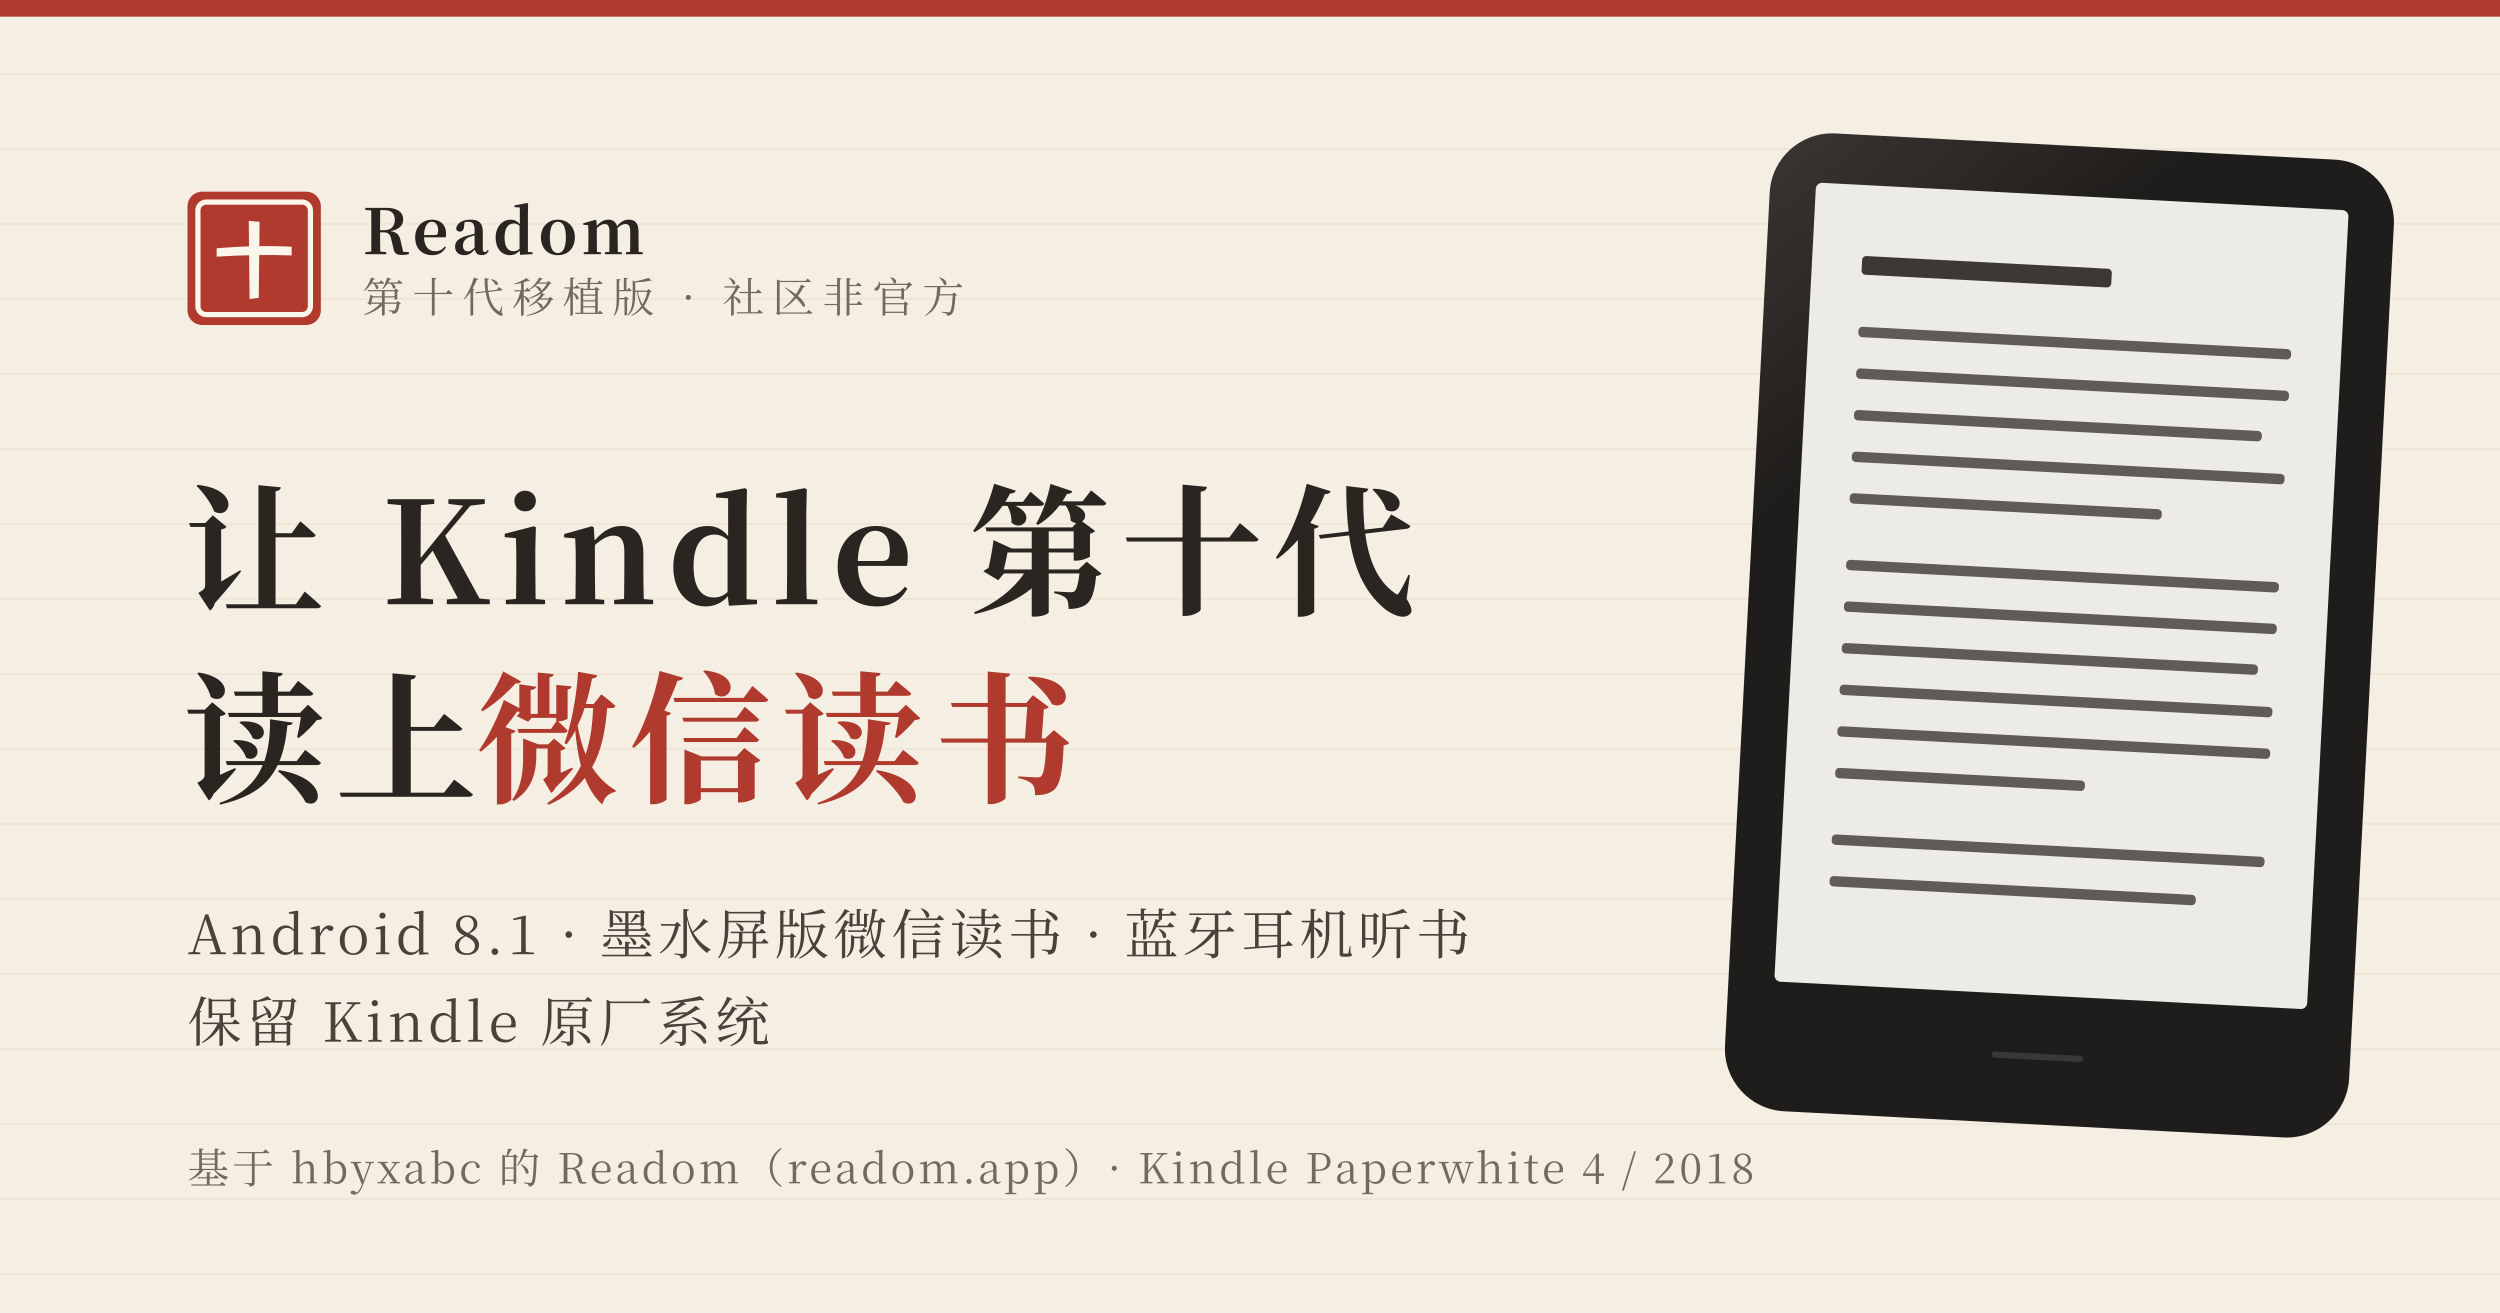
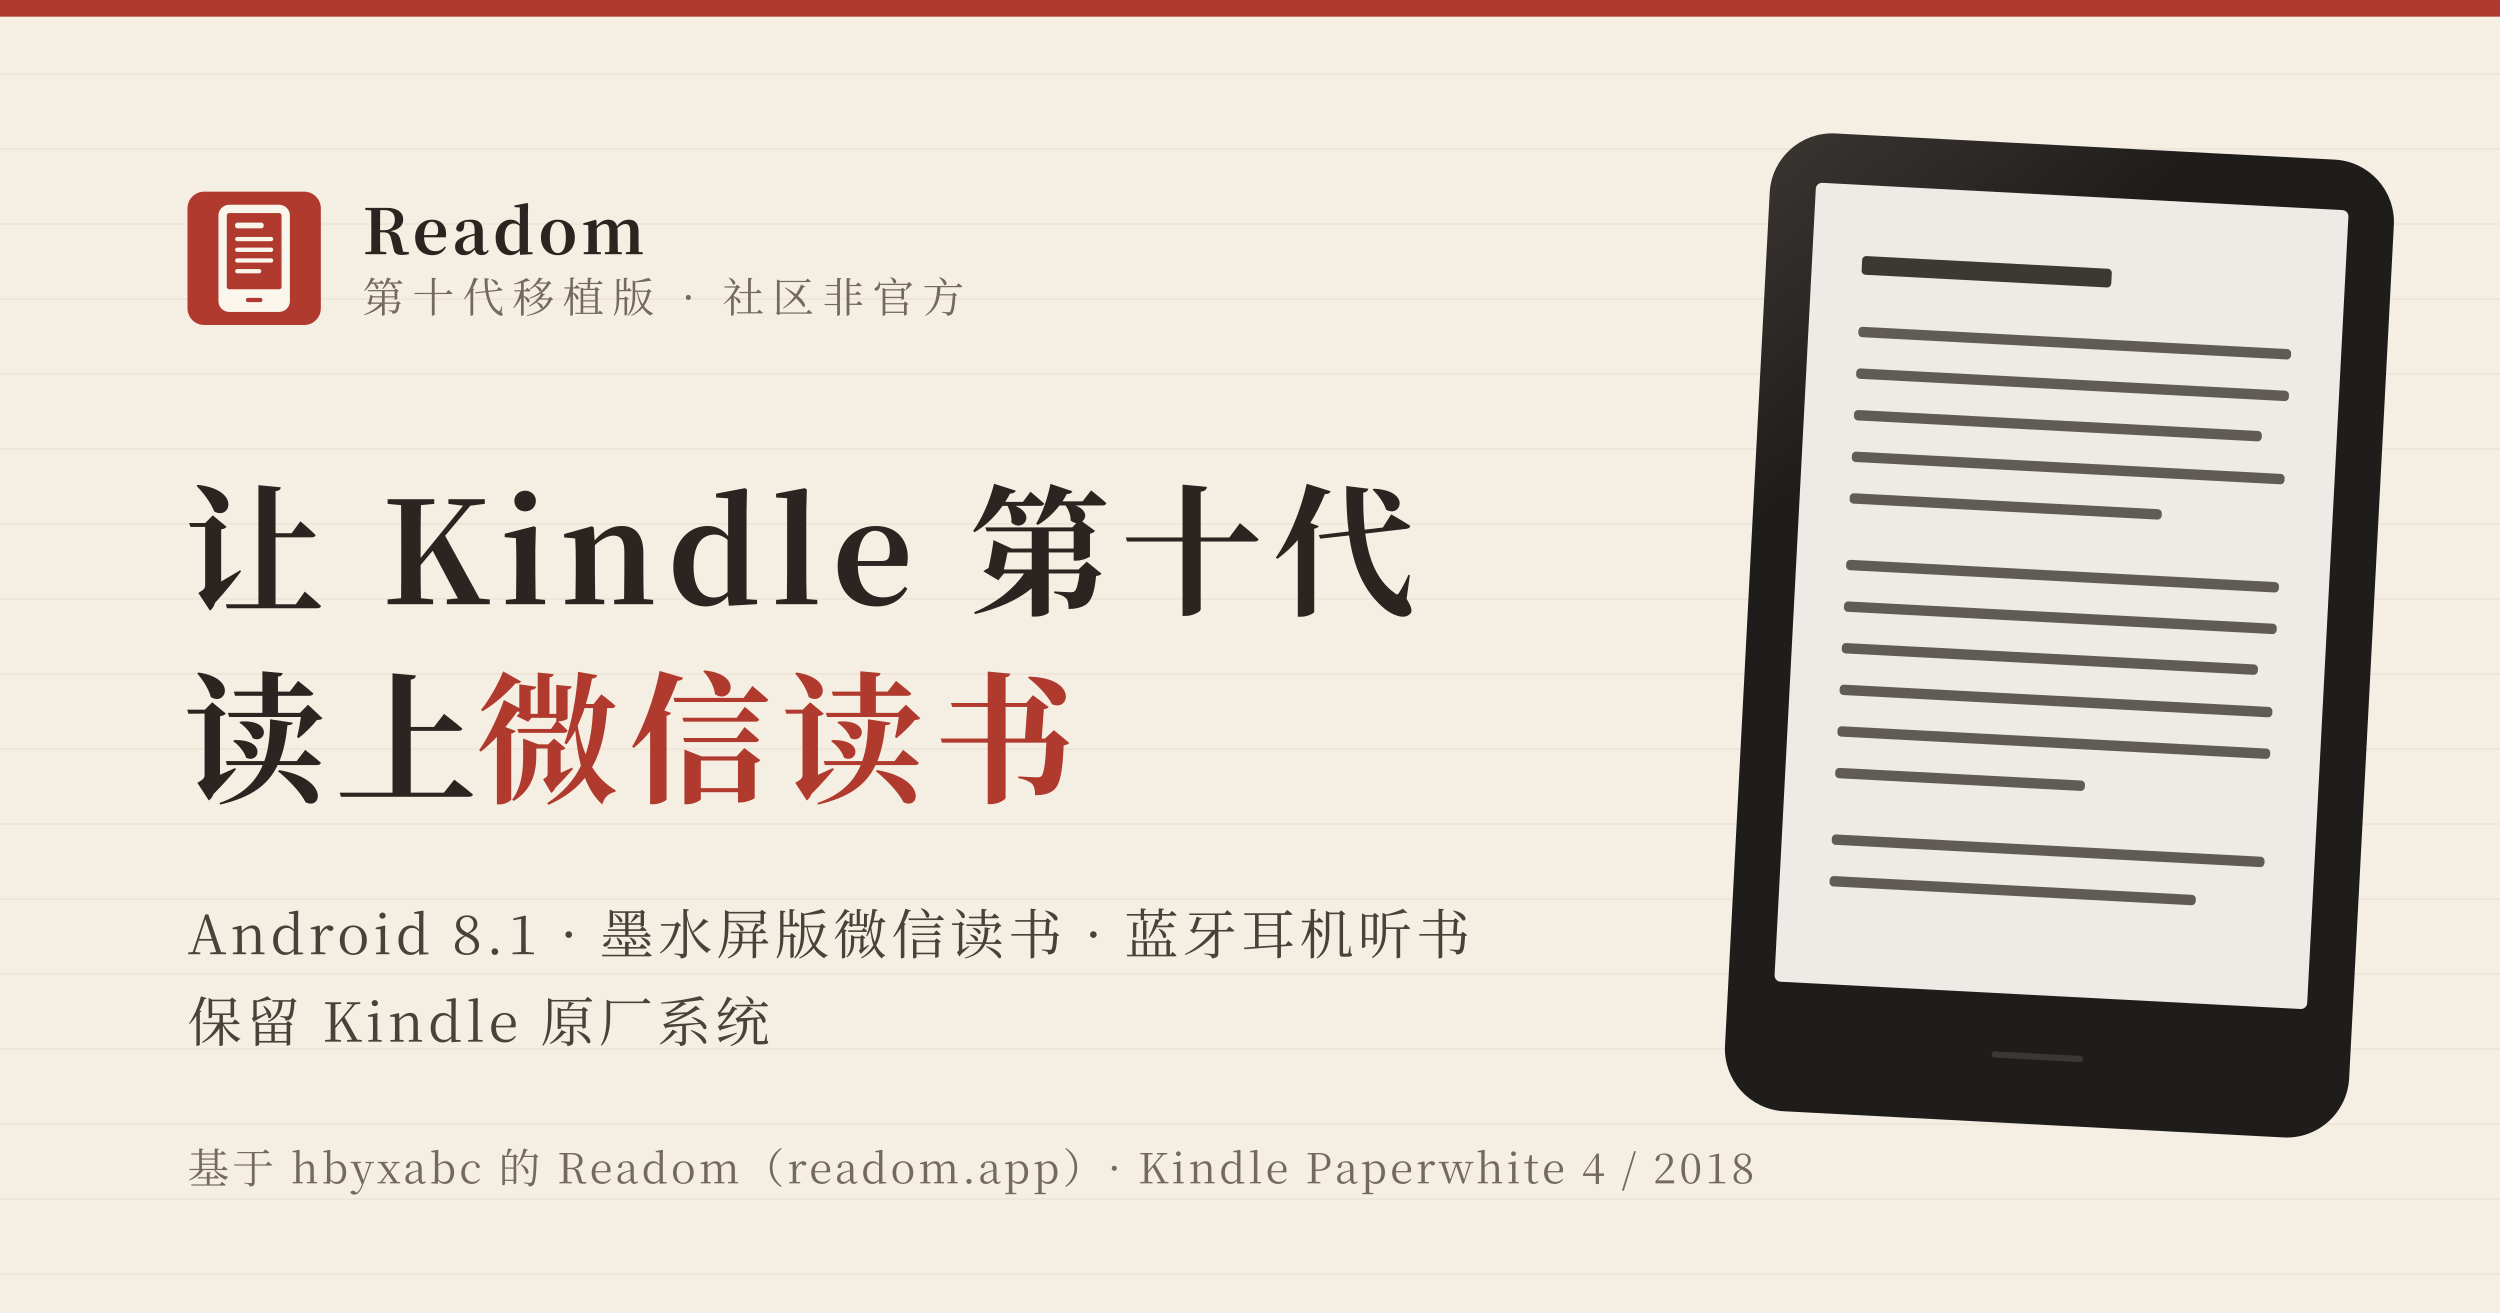
<svg xmlns="http://www.w3.org/2000/svg" width="1200" height="630" viewBox="0 0 1200 630">
  <defs>
    <pattern id="lines" width="1200" height="36" patternUnits="userSpaceOnUse">
      <rect width="1200" height="1" y="35" fill="#8c7350" fill-opacity=".07" />
    </pattern>
    <linearGradient id="bezel" x1="0" y1="0" x2=".6" y2="1">
      <stop offset="0" stop-color="#3a3632" />
      <stop offset=".3" stop-color="#1f1d1b" />
    </linearGradient>
  </defs>
  <rect width="1200" height="630" fill="#f5efe3" />
  <rect width="1200" height="630" fill="url(#lines)" />
  <rect x="0" y="0" width="1200" height="8" fill="#b03a2e" />
  <g transform="translate(90 92)">
-     <rect width="64" height="64" rx="7" fill="#b03a2e" />
-     <rect x="5" y="5" width="54" height="54" rx="4" fill="none" stroke="#fbf6ec" stroke-width="2.5" />
-     <path d="M14 27.2 Q32 25.6 50 26.4 L50 30.6 Q32 30 14 31.2 Z" fill="#fbf6ec" />
-     <path d="M29.4 14 L34.6 14.5 L34.2 51 L29.8 51.5 Z" fill="#fbf6ec" />
+     <g transform="translate(-4.571 -4.571) scale(1.142857)">
+       <rect x="4" y="4" width="56" height="56" rx="7" fill="#b03a2e" />
+       <rect x="17" y="9.5" width="30" height="45" rx="4.5" fill="#fbf6ec" />
+       <rect x="20.5" y="13" width="23" height="32" rx="1" fill="#b03a2e" />
+       <g fill="#fbf6ec">
+         <rect x="24" y="17" width="12" height="2.4" rx="1" />
+         <rect x="24" y="23" width="16" height="1.8" rx=".9" />
+         <rect x="24" y="27.5" width="16" height="1.8" rx=".9" />
+         <rect x="24" y="32" width="16" height="1.8" rx=".9" />
+         <rect x="24" y="36.5" width="11" height="1.8" rx=".9" />
+       </g>
+       <rect x="28.5" y="48.6" width="7" height="1.8" rx=".9" fill="#b03a2e" />
+     </g>
    <text x="84" y="30" font-family="Georgia, 'Noto Serif CJK SC', serif" font-size="30" font-weight="700" fill="#2a2520" letter-spacing="2">Readom</text>
    <text x="84" y="58" font-family="'Noto Serif CJK SC', 'Songti SC', serif" font-size="20" fill="#74695c" letter-spacing="4">第十代移植版 · 社区非官方</text>
  </g>
  <g font-family="'Noto Serif CJK SC', 'Songti SC', serif" fill="#2a2520">
    <text x="88" y="290" font-size="68" font-weight="700" letter-spacing="5">让 Kindle 第十代</text>
    <text x="88" y="380" font-size="68" font-weight="700" letter-spacing="5">读上<tspan fill="#b03a2e">微信读书</tspan>
    </text>
    <text x="90" y="458" font-size="26" fill="#4a423a" letter-spacing="2">Android 8.1 · 墨水屏版微信读书 · 蓝牙耳机听书</text>
    <text x="90" y="500" font-size="26" fill="#4a423a" letter-spacing="2">保留 Kindle 原厂系统</text>
    <text x="90" y="568" font-size="20" fill="#74695c" letter-spacing="1.5">基于 hbyxabc 的 Readom（readom.app）· Kindle Paperwhite 4 / 2018</text>
  </g>
  <g transform="translate(838 70) rotate(3 150 245)">
    <rect width="300" height="470" rx="30" fill="url(#bezel)" />
    <rect x="22" y="24" width="256" height="384" rx="3" fill="#ecebe6" />
    <g fill="#2a2520" fill-opacity=".72">
      <rect x="46" y="58" width="120" height="9" rx="2" fill-opacity=".9" />
      <rect x="46" y="92" width="208" height="5" rx="2" />
      <rect x="46" y="112" width="208" height="5" rx="2" />
      <rect x="46" y="132" width="196" height="5" rx="2" />
      <rect x="46" y="152" width="208" height="5" rx="2" />
      <rect x="46" y="172" width="150" height="5" rx="2" />
      <rect x="46" y="204" width="208" height="5" rx="2" />
      <rect x="46" y="224" width="208" height="5" rx="2" />
      <rect x="46" y="244" width="200" height="5" rx="2" />
      <rect x="46" y="264" width="208" height="5" rx="2" />
      <rect x="46" y="284" width="208" height="5" rx="2" />
      <rect x="46" y="304" width="120" height="5" rx="2" />
      <rect x="46" y="336" width="208" height="5" rx="2" />
      <rect x="46" y="356" width="176" height="5" rx="2" />
    </g>
    <rect x="128" y="436" width="44" height="3" rx="1.5" fill="#ffffff" fill-opacity=".12" />
  </g>
</svg>
